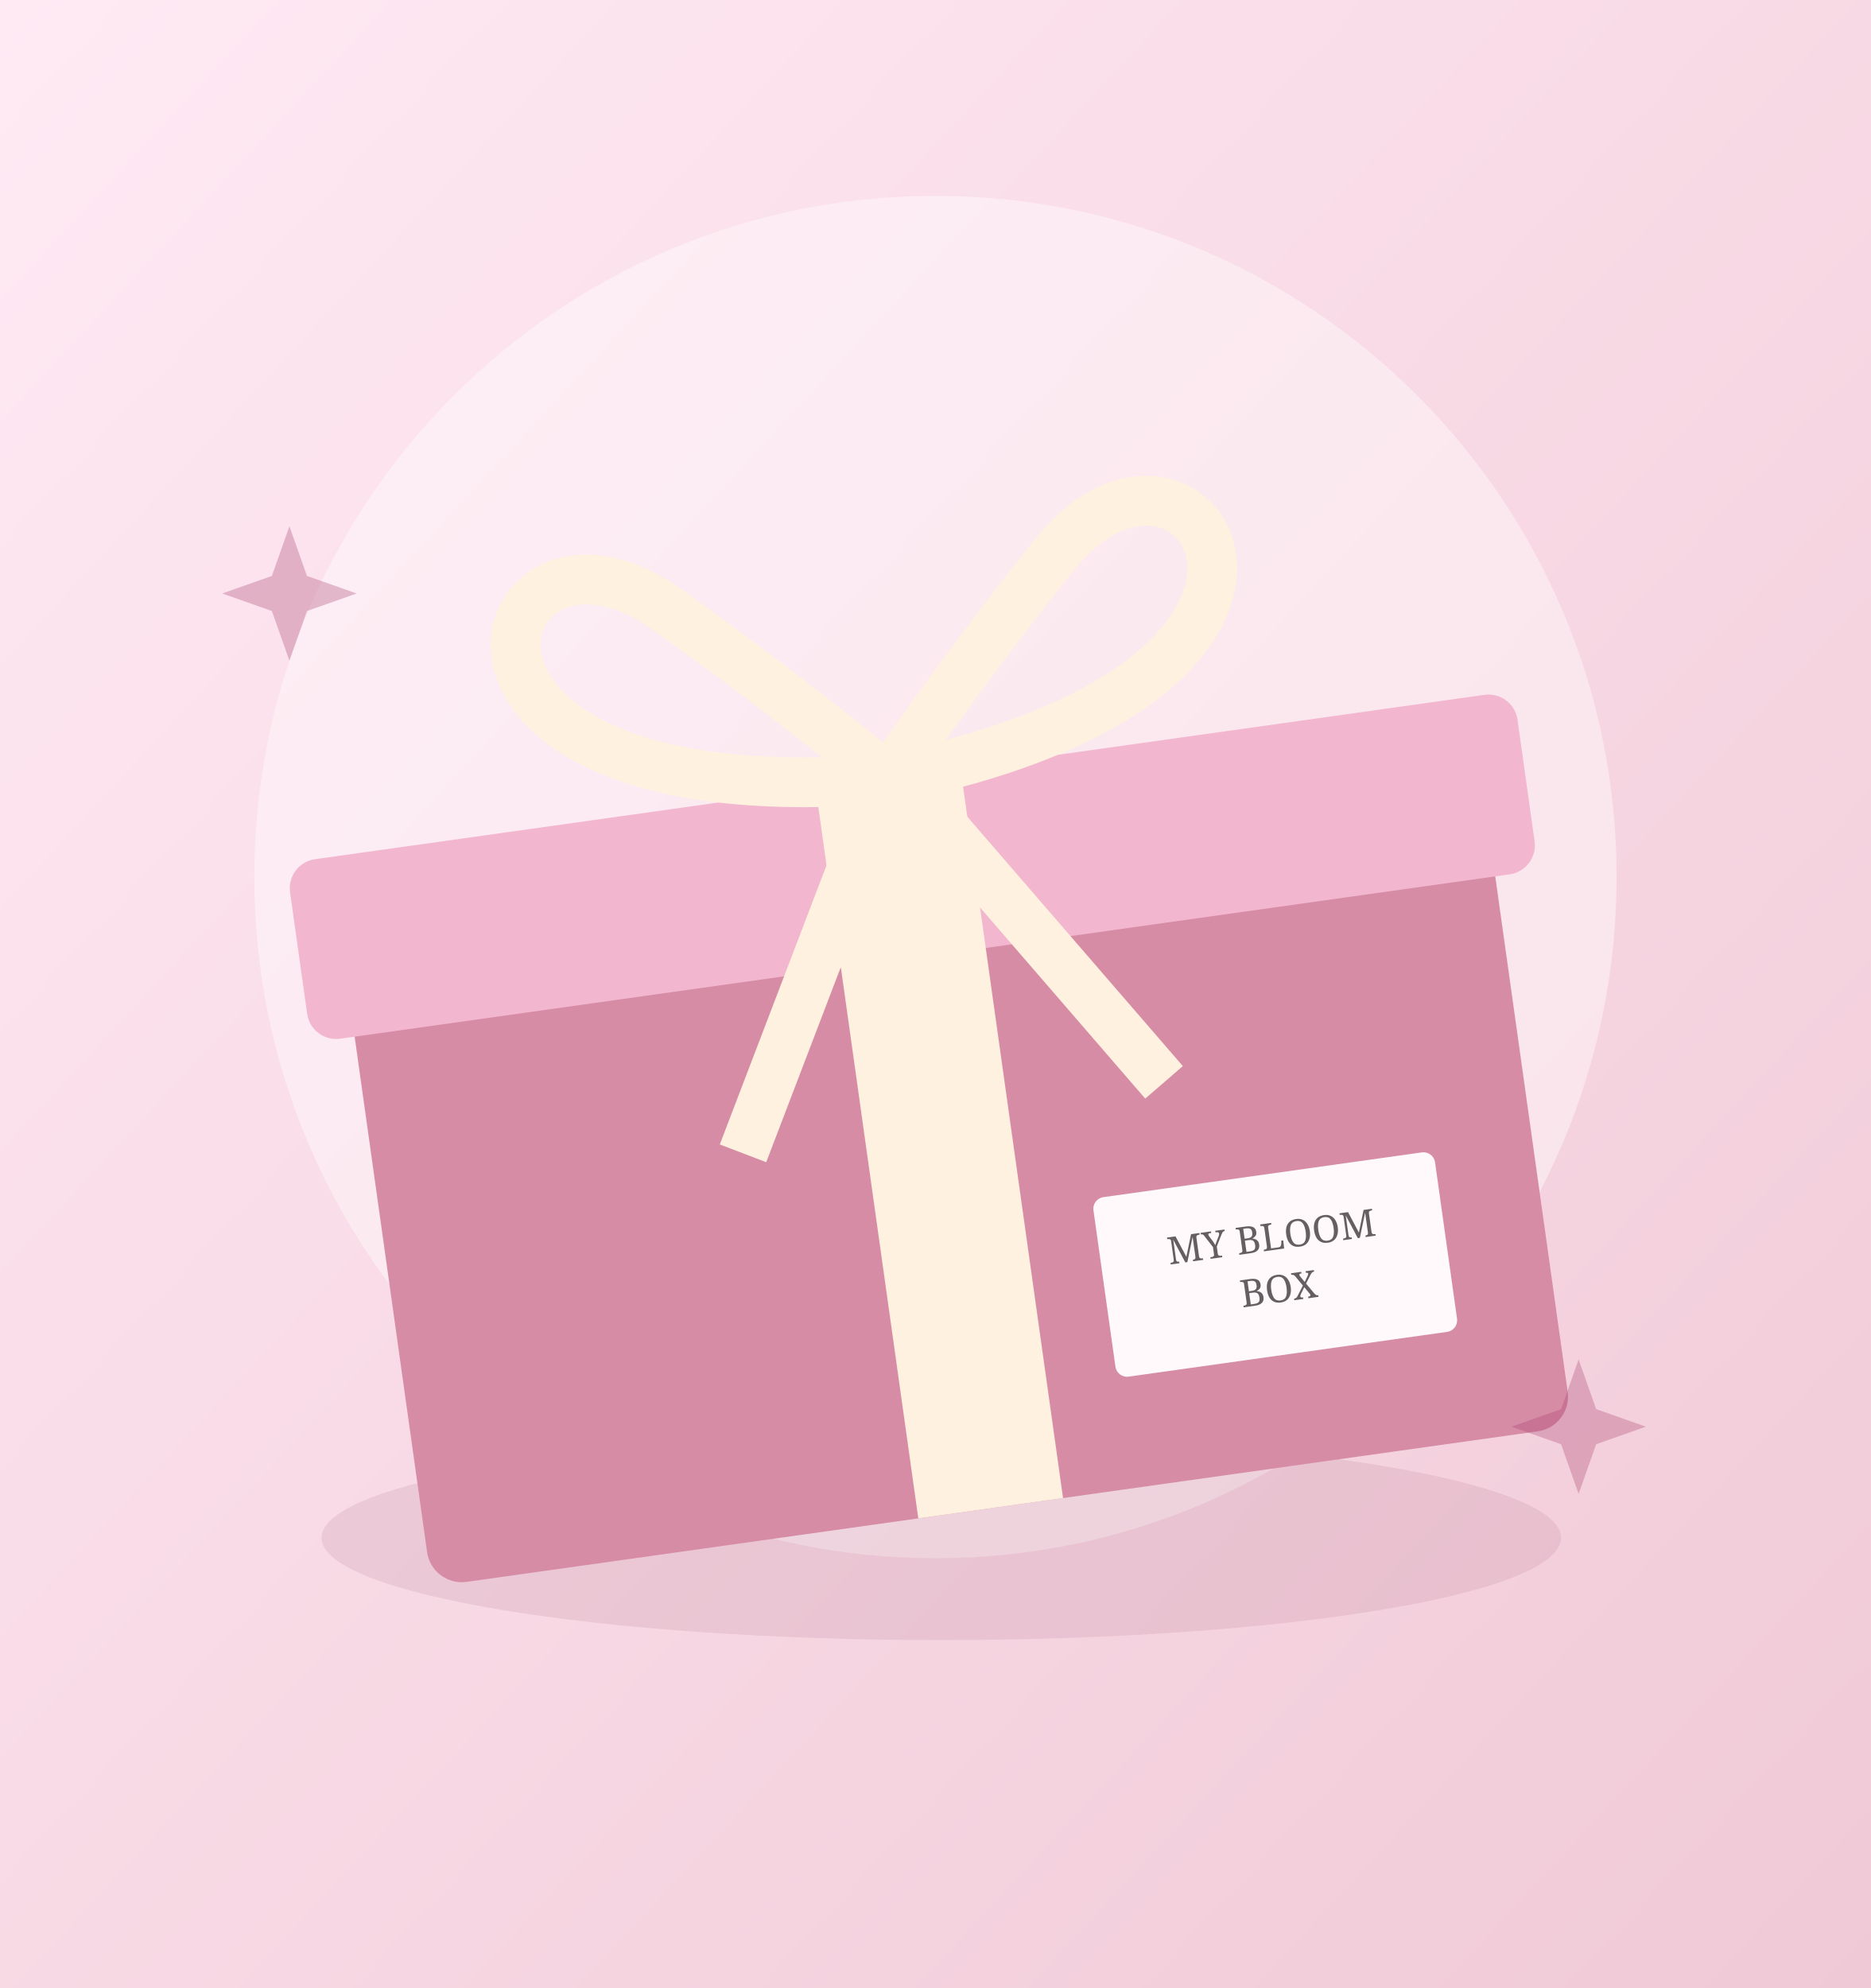
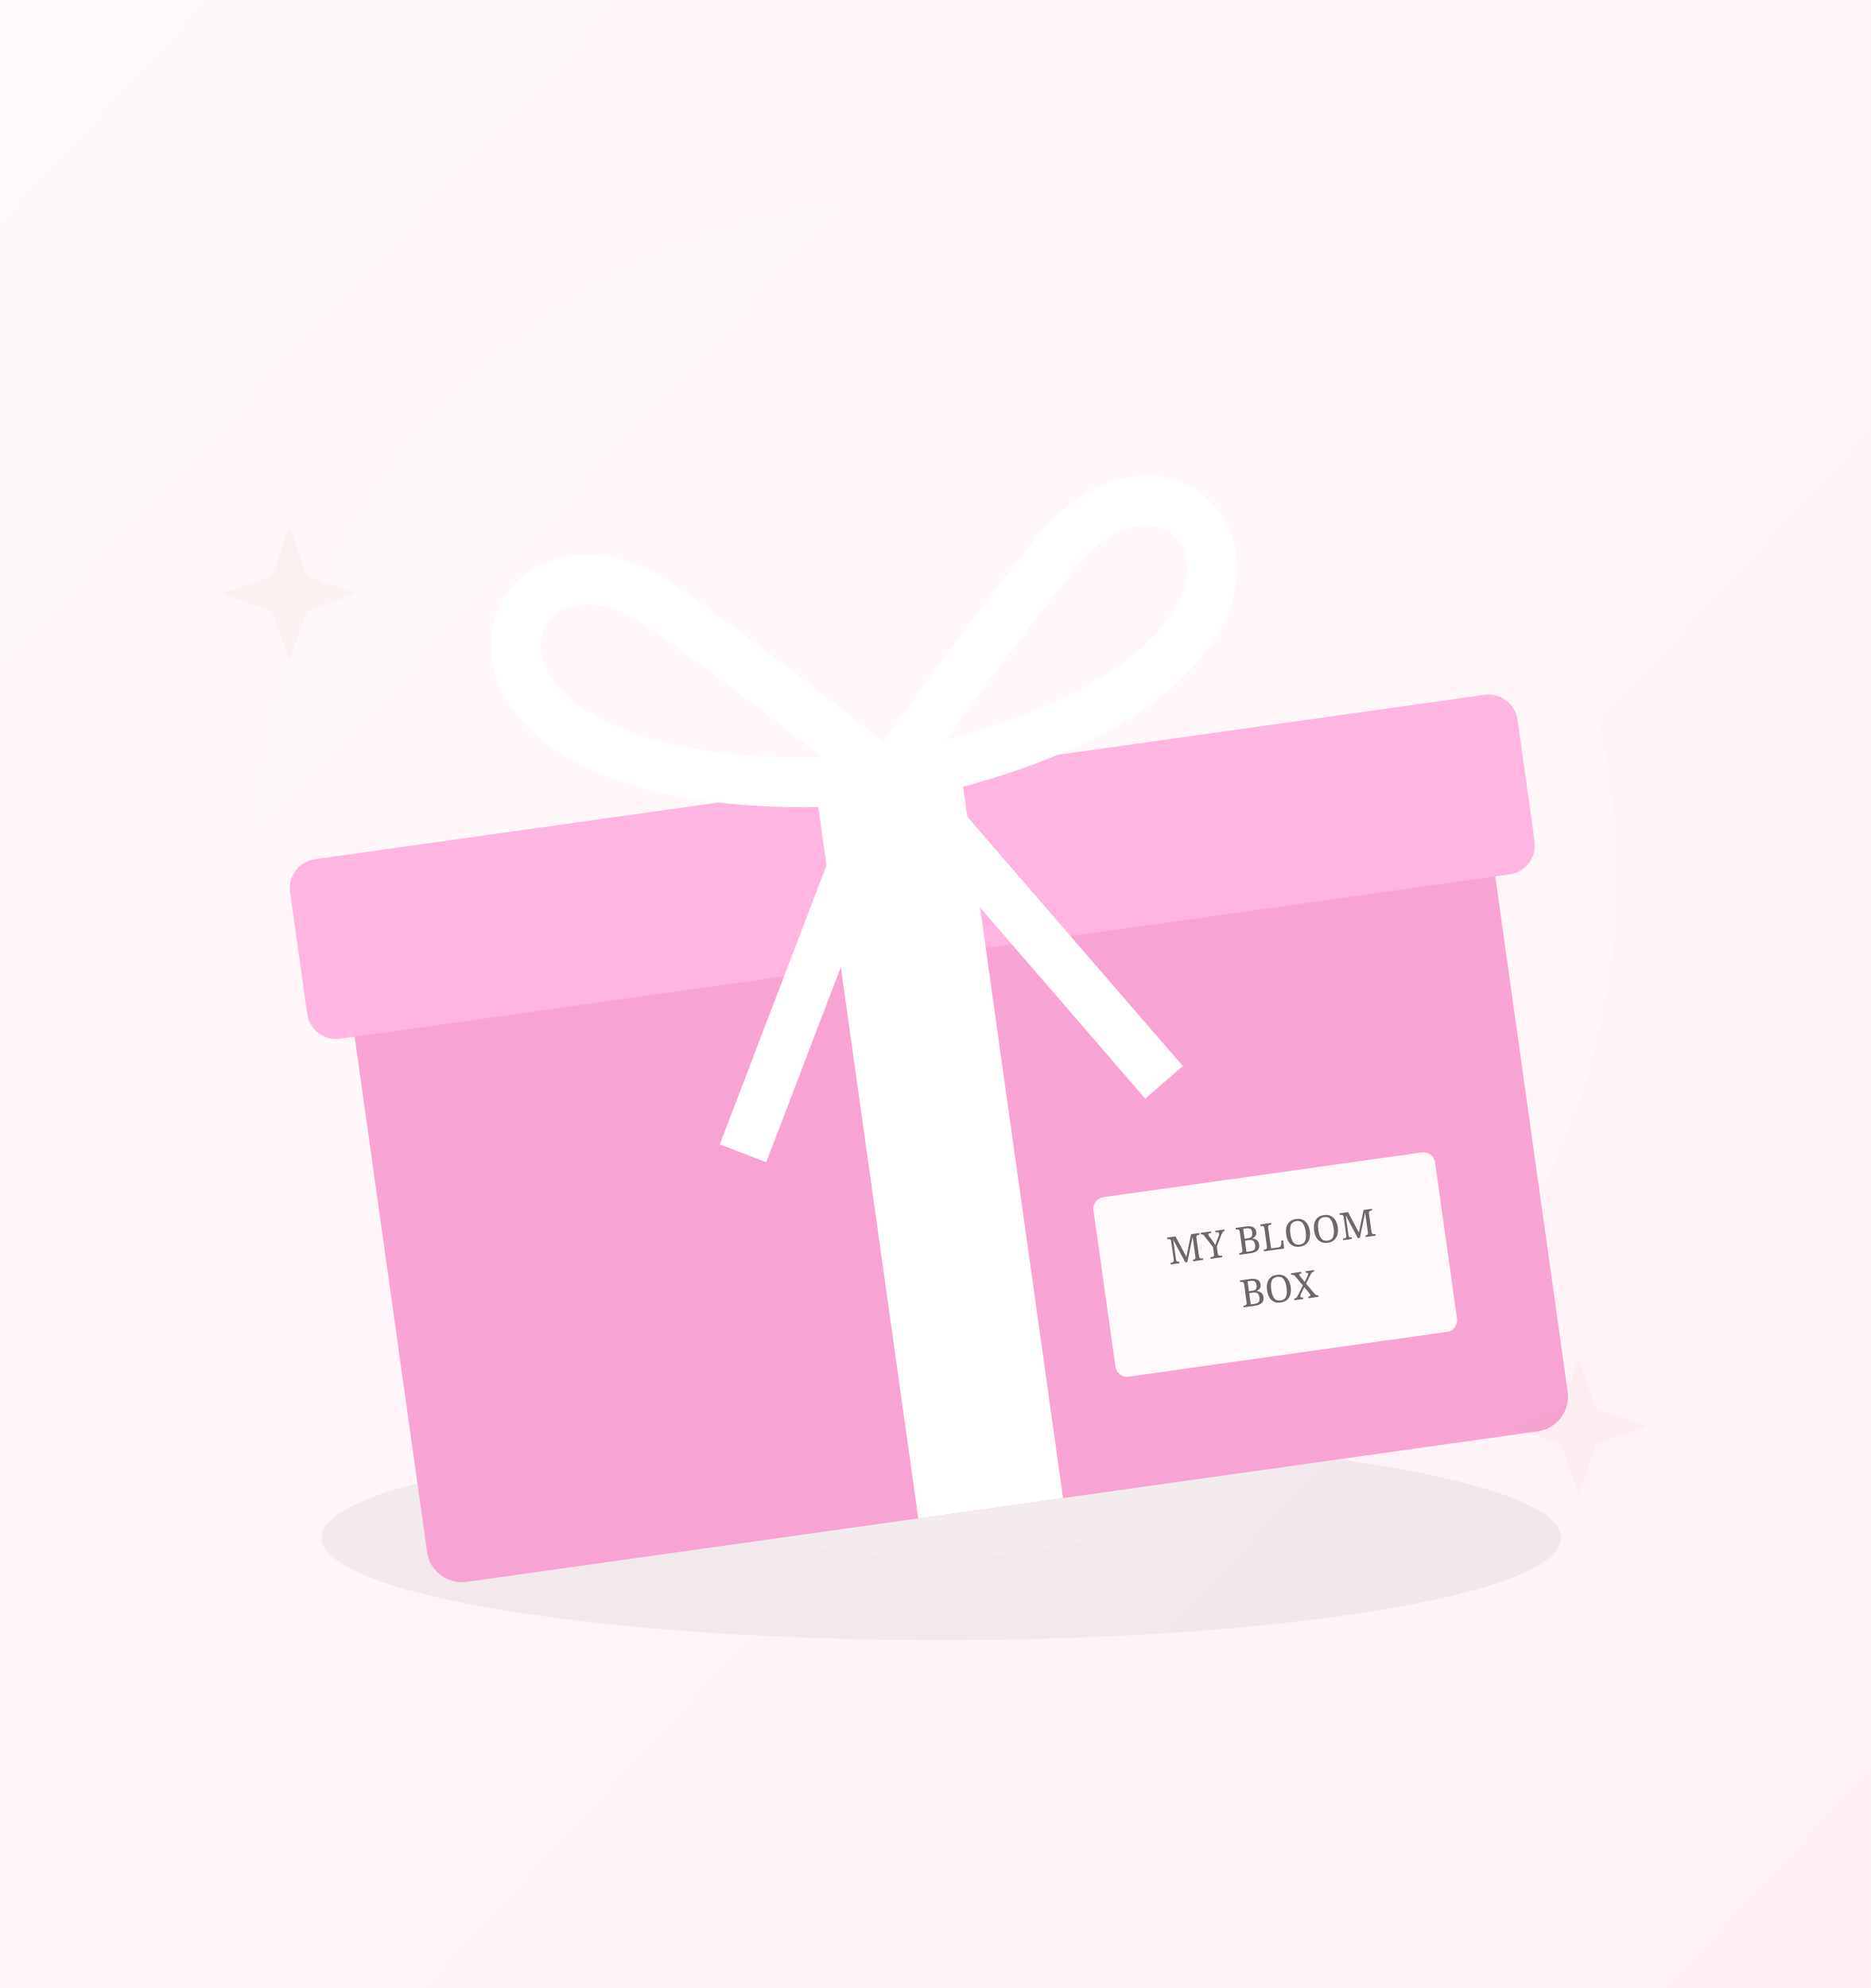
<svg xmlns="http://www.w3.org/2000/svg" width="640" height="680" viewBox="0 0 640 680">
  <defs>
    <linearGradient id="p" x2="1" y2="1">
-       <stop stop-color="#ffeaf4" />
-       <stop offset="1" stop-color="#f0c9d6" />
+       <stop stop-color="#fff9fb" />
+       <stop offset="1" stop-color="#fff0f8" />
    </linearGradient>
  </defs>
  <path fill="url(#p)" d="M0 0h640v680H0z" />
  <circle cx="320" cy="300" r="233" fill="#fff9fb" opacity=".48" />
-   <ellipse cx="322" cy="526" rx="212" ry="35" fill="#ab627d" opacity=".15" />
+   <ellipse cx="322" cy="526" rx="212" ry="35" fill="#332d32" opacity=".06" />
  <g transform="rotate(-8 320 360)">
-     <rect x="124" y="295" width="394" height="222" rx="12" fill="#d78ca6" />
-     <rect x="109" y="265" width="424" height="62" rx="10" fill="#f2b7ce" />
-     <path fill="#fff1df" d="M292 265h50v252h-50z" />
-     <path d="M317 265c-176-10-122-122-66-67 37 35 66 67 66 67Zm0 0c176-10 122-122 66-67-37 35-66 67-66 67Z" fill="none" stroke="#fff1df" stroke-width="17" />
-     <path d="m313 271-63 114M325 271l71 110" fill="none" stroke="#fff1df" stroke-width="17" />
+     <rect x="124" y="295" width="394" height="222" rx="12" fill="#f7a4d5" />
+     <rect x="109" y="265" width="424" height="62" rx="10" fill="#ffb4e2" />
+     <path fill="#ffffff" d="M292 265h50v252h-50z" />
+     <path d="M317 265c-176-10-122-122-66-67 37 35 66 67 66 67Zm0 0c176-10 122-122 66-67-37 35-66 67-66 67Z" fill="none" stroke="#ffffff" stroke-width="17" />
+     <path d="m313 271-63 114M325 271l71 110" fill="none" stroke="#ffffff" stroke-width="17" />
    <rect x="366" y="417" width="118" height="62" rx="4" fill="#fff9fb" />
-     <text x="425" y="443" font-family="Georgia,serif" font-size="13" text-anchor="middle" fill="#655e62">MY BLOOM</text>
-     <text x="425" y="461" font-family="Georgia,serif" font-size="13" text-anchor="middle" fill="#655e62">BOX</text>
+     <text x="425" y="443" font-family="Georgia,serif" font-size="13" text-anchor="middle" fill="#6f666d">MY BLOOM</text>
+     <text x="425" y="461" font-family="Georgia,serif" font-size="13" text-anchor="middle" fill="#6f666d">BOX</text>
  </g>
-   <g fill="#a63868" opacity=".3">
+   <g fill="#b89a62" opacity=".06">
    <path d="m99 180 6 17 17 6-17 6-6 17-6-17-17-6 17-6Z" />
    <path d="m540 465 6 17 17 6-17 6-6 17-6-17-17-6 17-6Z" />
  </g>
</svg>
